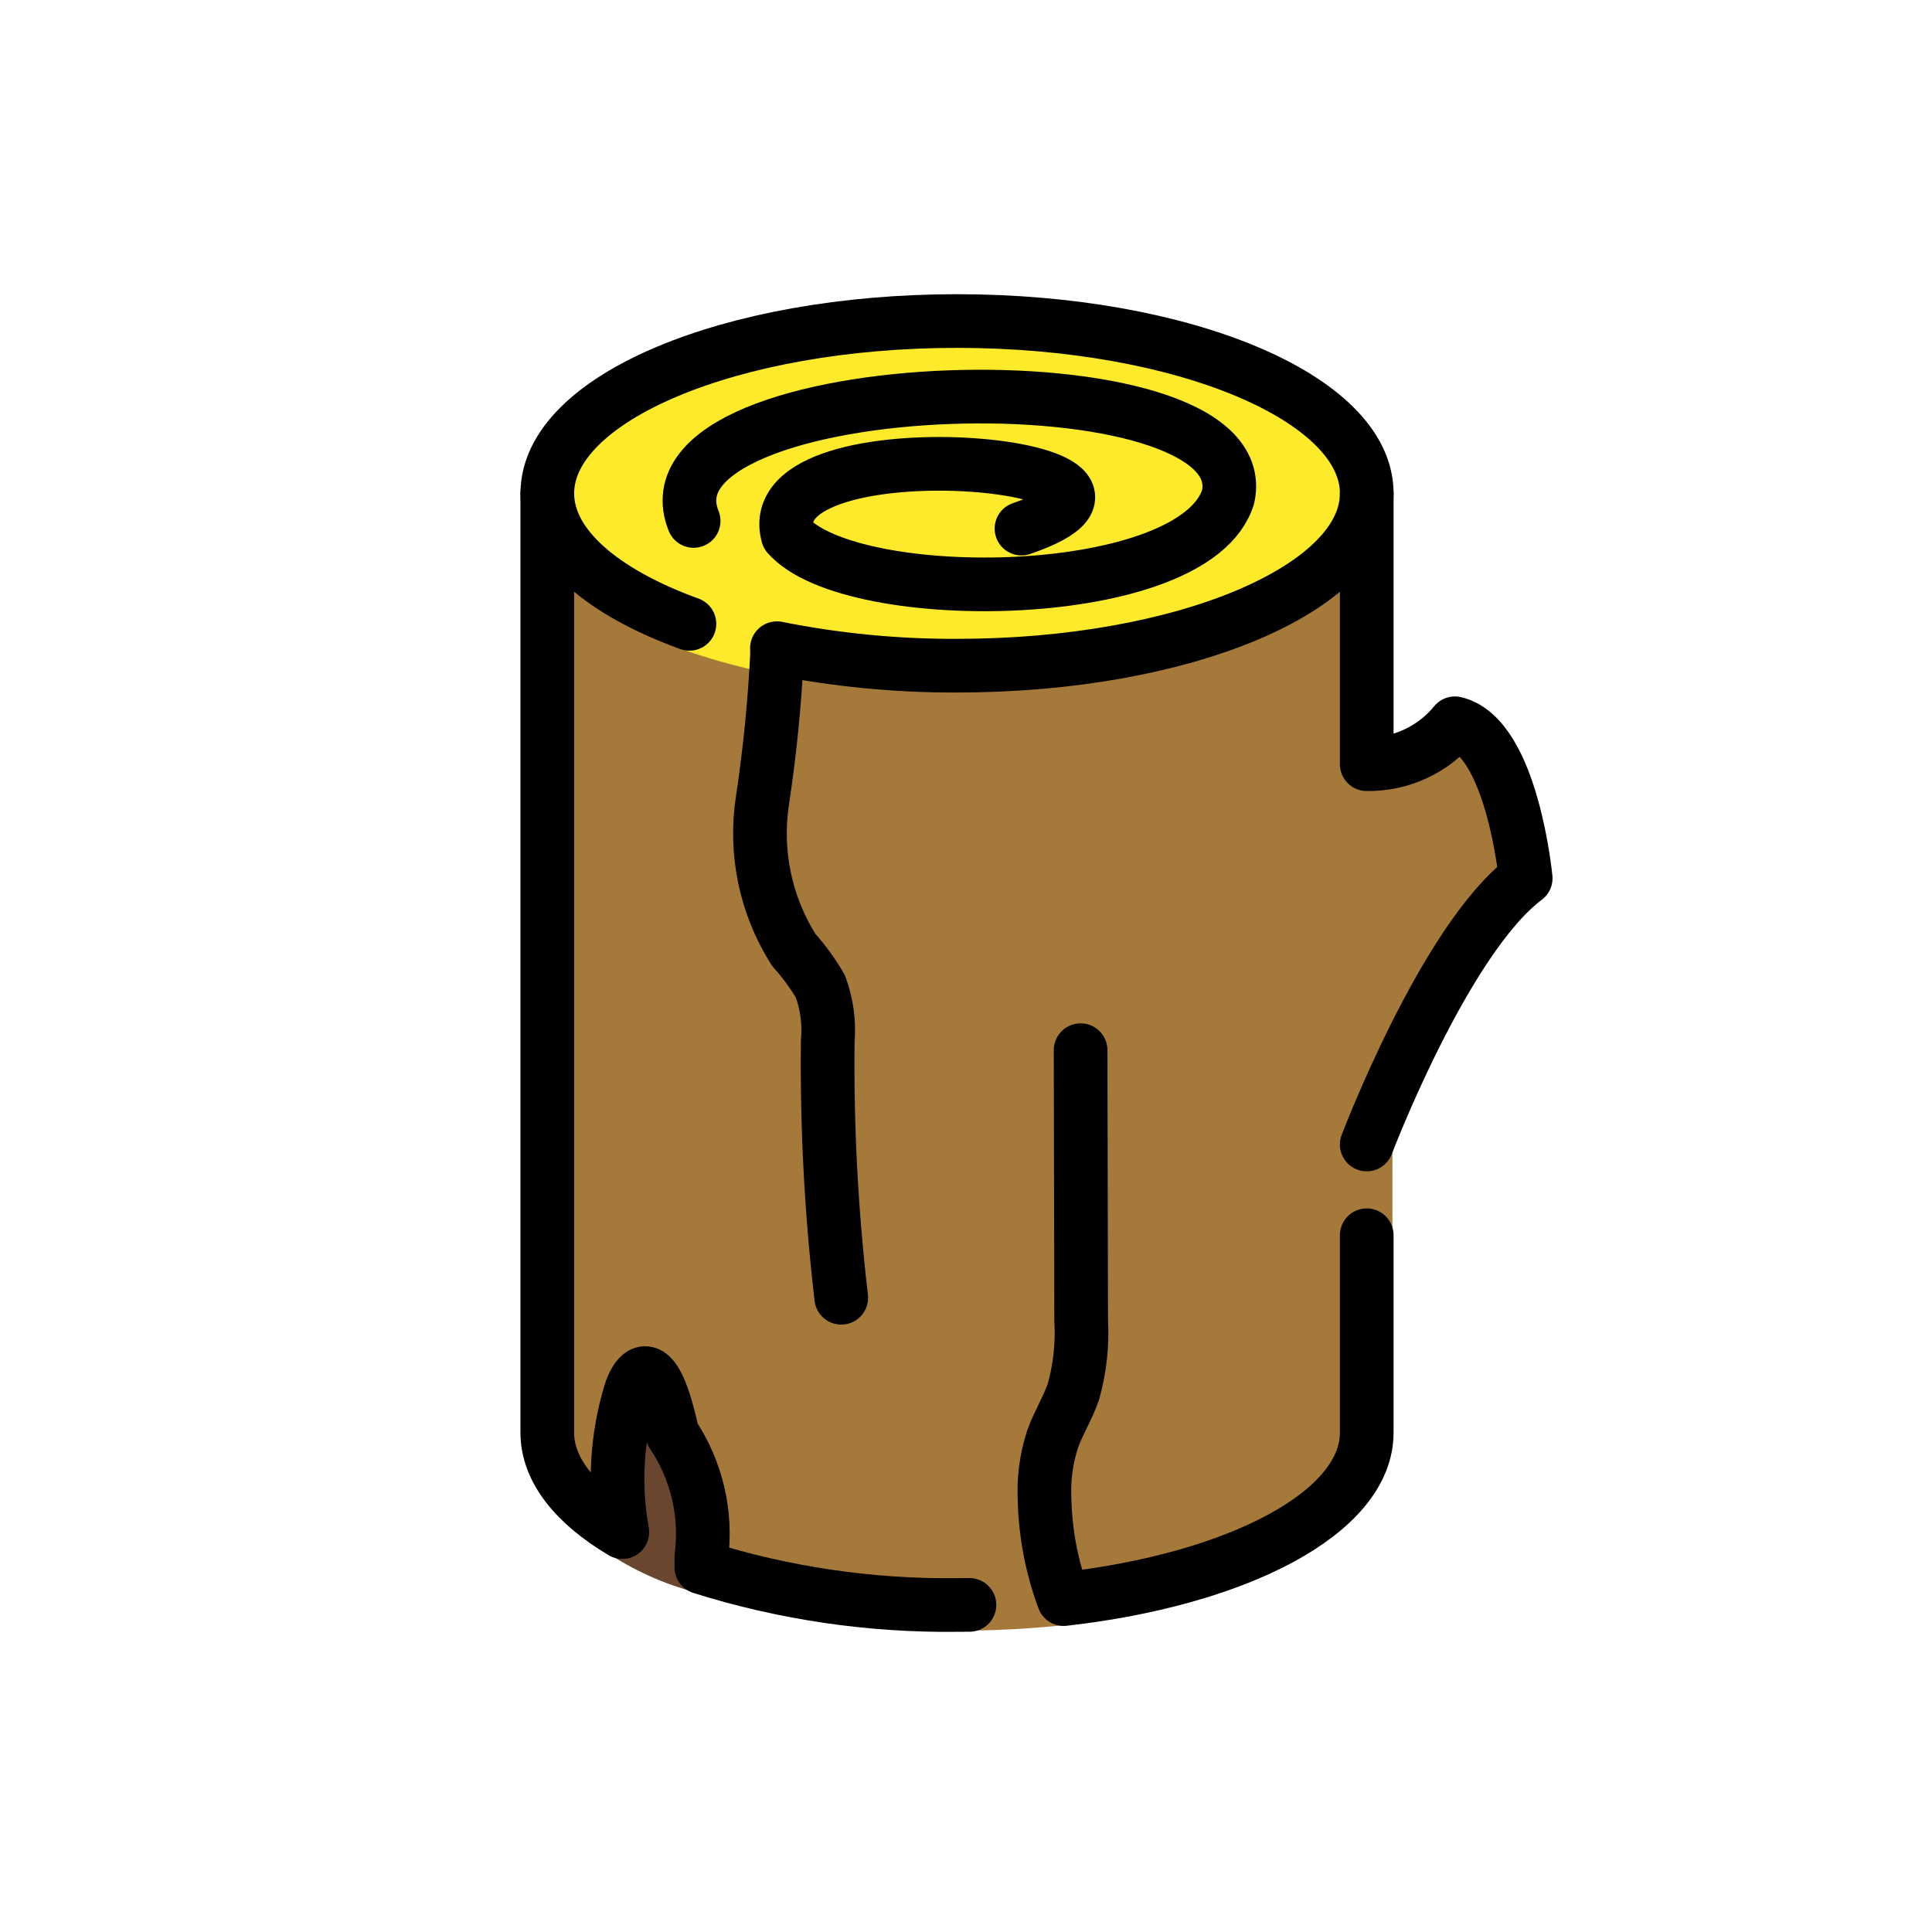
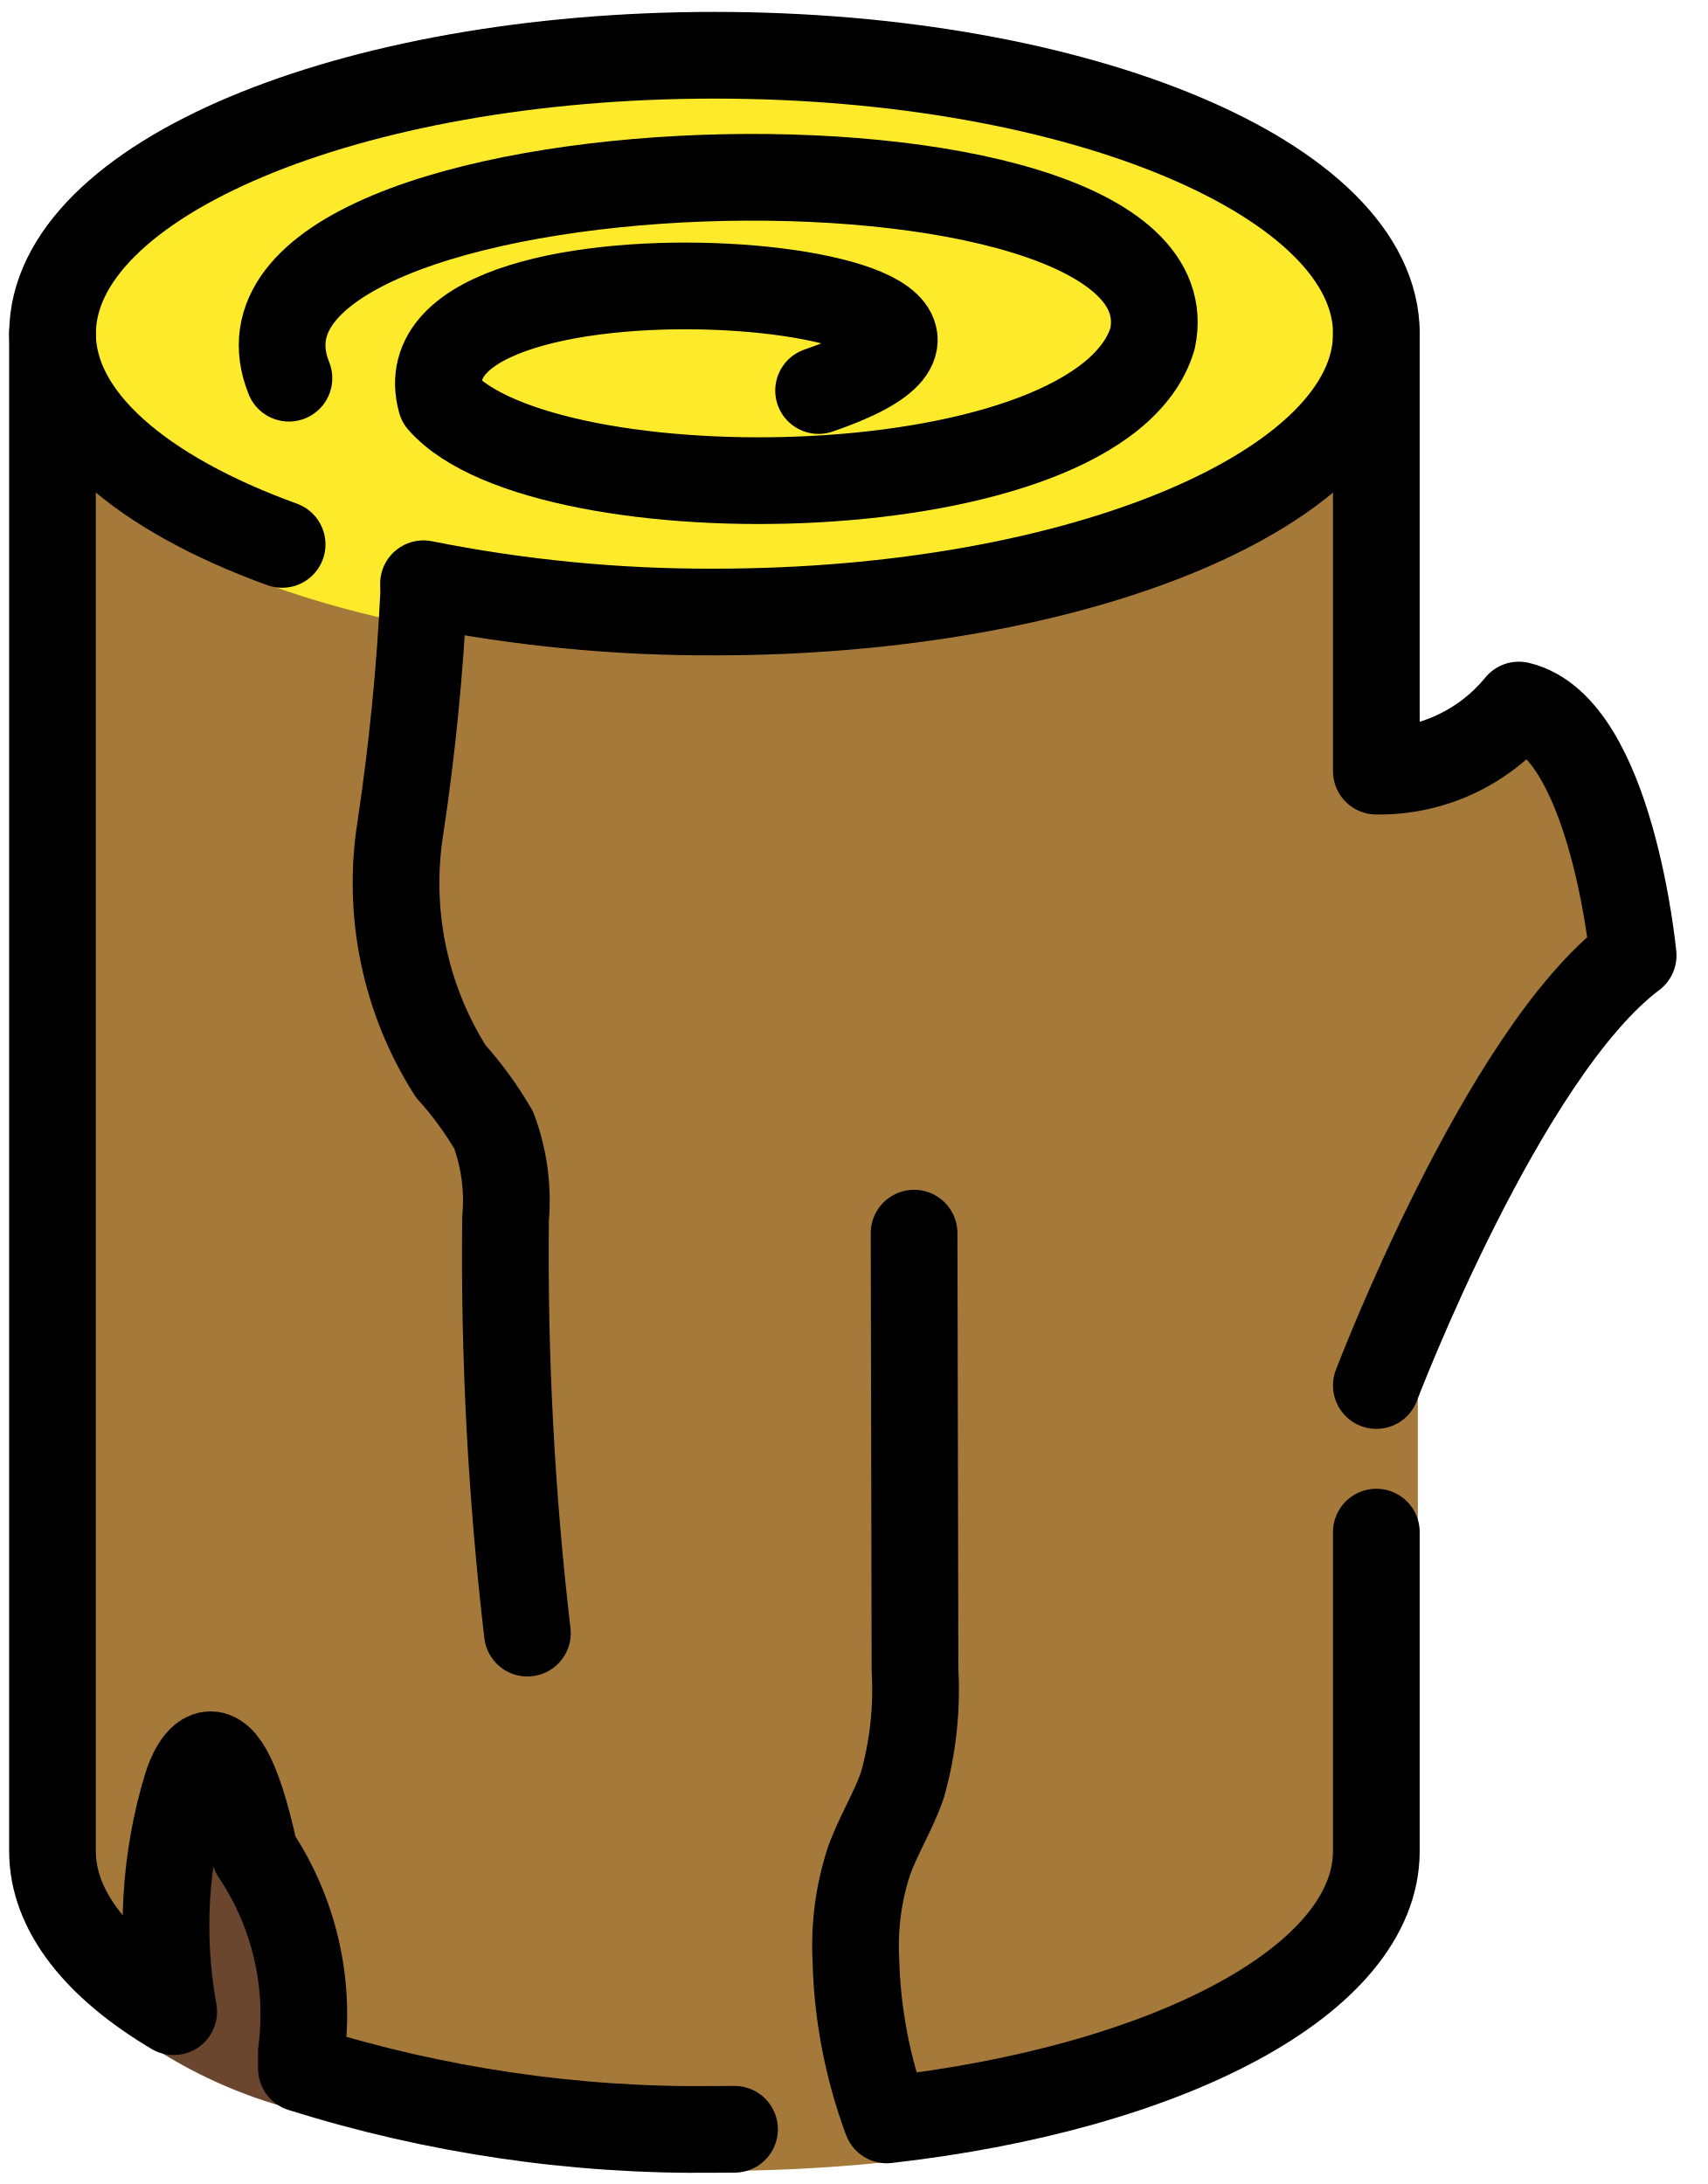
- <svg xmlns="http://www.w3.org/2000/svg" id="emoji" viewBox="0 0 72 72">
-   <g id="color">
+ <svg xmlns="http://www.w3.org/2000/svg" id="emoji" viewBox="0 10.642 39.395 50.383">
+   <g id="color" transform="matrix(1, 0, 0, 1, -19.1851, -0.047476)">
    <path fill="#a57939" d="M35.665,60.771a31.363,31.363,0,0,1-9.832-1.452.959.959,0,0,1-.653-.908v-.392a.876.876,0,0,1,.006-.11,5.694,5.694,0,0,0-.886-3.881.987.987,0,0,1-.175-.379c-.015-.067-.029-.133-.043-.195a11.265,11.265,0,0,0,.049,3.458.958.958,0,0,1-1.429,1.009c-2.698-1.603-3.265-3.347-3.265-4.528V18.385a.958.958,0,0,1,.894-.956.969.969,0,0,1,1.013.83c.007.041-.502,5.591,14.32,5.591,14.773,0,14.313-5.551,14.323-5.608a.99.99,0,0,1,1.025-.803.952.952,0,0,1,.879.946v9.006a3.099,3.099,0,0,0,1.555-1,.968.968,0,0,1,.994-.369c2.667.627,3.276,5.623,3.371,6.619a.956.956,0,0,1-.379.857c-2.23,1.672-4.693,7.15-5.541,9.333V53.391C51.892,57.599,44.916,60.771,35.665,60.771Z" />
    <path fill="#6a462f" d="M26.138,59.368a.607.607,0,0,1-.194-.02,11.095,11.095,0,0,1-3.364-1.515.958.958,0,0,1-.327-.55,11.977,11.977,0,0,1,.345-5.738,1.62,1.62,0,0,1,1.491-1.333c1.013.04,1.489,1.158,1.869,2.843a7.756,7.756,0,0,1,1.138,5.017v.338a.957.957,0,0,1-.958.958Z" />
    <path fill="#fcea2b" d="M35.665,25.765c-9.251,0-16.227-3.172-16.227-7.38s6.976-7.38,16.227-7.38,16.227,3.172,16.227,7.38S44.916,25.765,35.665,25.765Z" />
  </g>
-   <g id="line">
+   <g id="line" transform="matrix(1, 0, 0, 1, -19.1851, -0.047476)">
    <path fill="none" stroke="#000" stroke-linecap="round" stroke-linejoin="round" stroke-width="2" d="M50.934,42.652s2.91-7.66,5.924-9.921c0,0-.502-5.274-2.637-5.777a4.156,4.156,0,0,1-3.287,1.525V18.385" />
    <path fill="none" stroke="#000" stroke-linecap="round" stroke-linejoin="round" stroke-width="2" d="M50.934,46.034v7.358c0,2.969-4.789,5.467-11.294,6.202l-.018-.047a11.432,11.432,0,0,1-.694-3.653,6.274,6.274,0,0,1,.301-2.267c.216-.604.566-1.155.774-1.762a8.118,8.118,0,0,0,.289-2.655l-.021-10.073" />
    <path fill="none" stroke="#000" stroke-linecap="round" stroke-linejoin="round" stroke-width="2" d="M20.396,18.385V53.392c0,1.38,1.035,2.658,2.796,3.705a11.088,11.088,0,0,1,.304-5.217s.715-2.376,1.567,1.567a6.666,6.666,0,0,1,1.075,4.572v.391a30.562,30.562,0,0,0,9.527,1.403q.233,0,.464-.003" />
    <path fill="none" stroke="#000" stroke-linecap="round" stroke-linejoin="round" stroke-width="2" d="M38.068,19.699c7.117-2.435-9.894-4.018-8.711.247C31.736,22.66,44.57,22.502,45.771,18.504c1.158-5.426-22.203-4.754-19.921.91" />
    <path fill="none" stroke="#000" stroke-linecap="round" stroke-linejoin="round" stroke-width="2" d="M31.351,48.364a75.095,75.095,0,0,1-.504-9.564,4.668,4.668,0,0,0-.272-2.036,8.182,8.182,0,0,0-.993-1.362,8.105,8.105,0,0,1-1.164-5.593,53.879,53.879,0,0,0,.541-5.44l-.005-.213a33.523,33.523,0,0,0,6.712.652c8.433,0,15.269-2.875,15.269-6.422s-6.836-6.422-15.269-6.422-15.269,2.875-15.269,6.422c0,1.944,2.053,3.686,5.296,4.863" />
  </g>
</svg>
